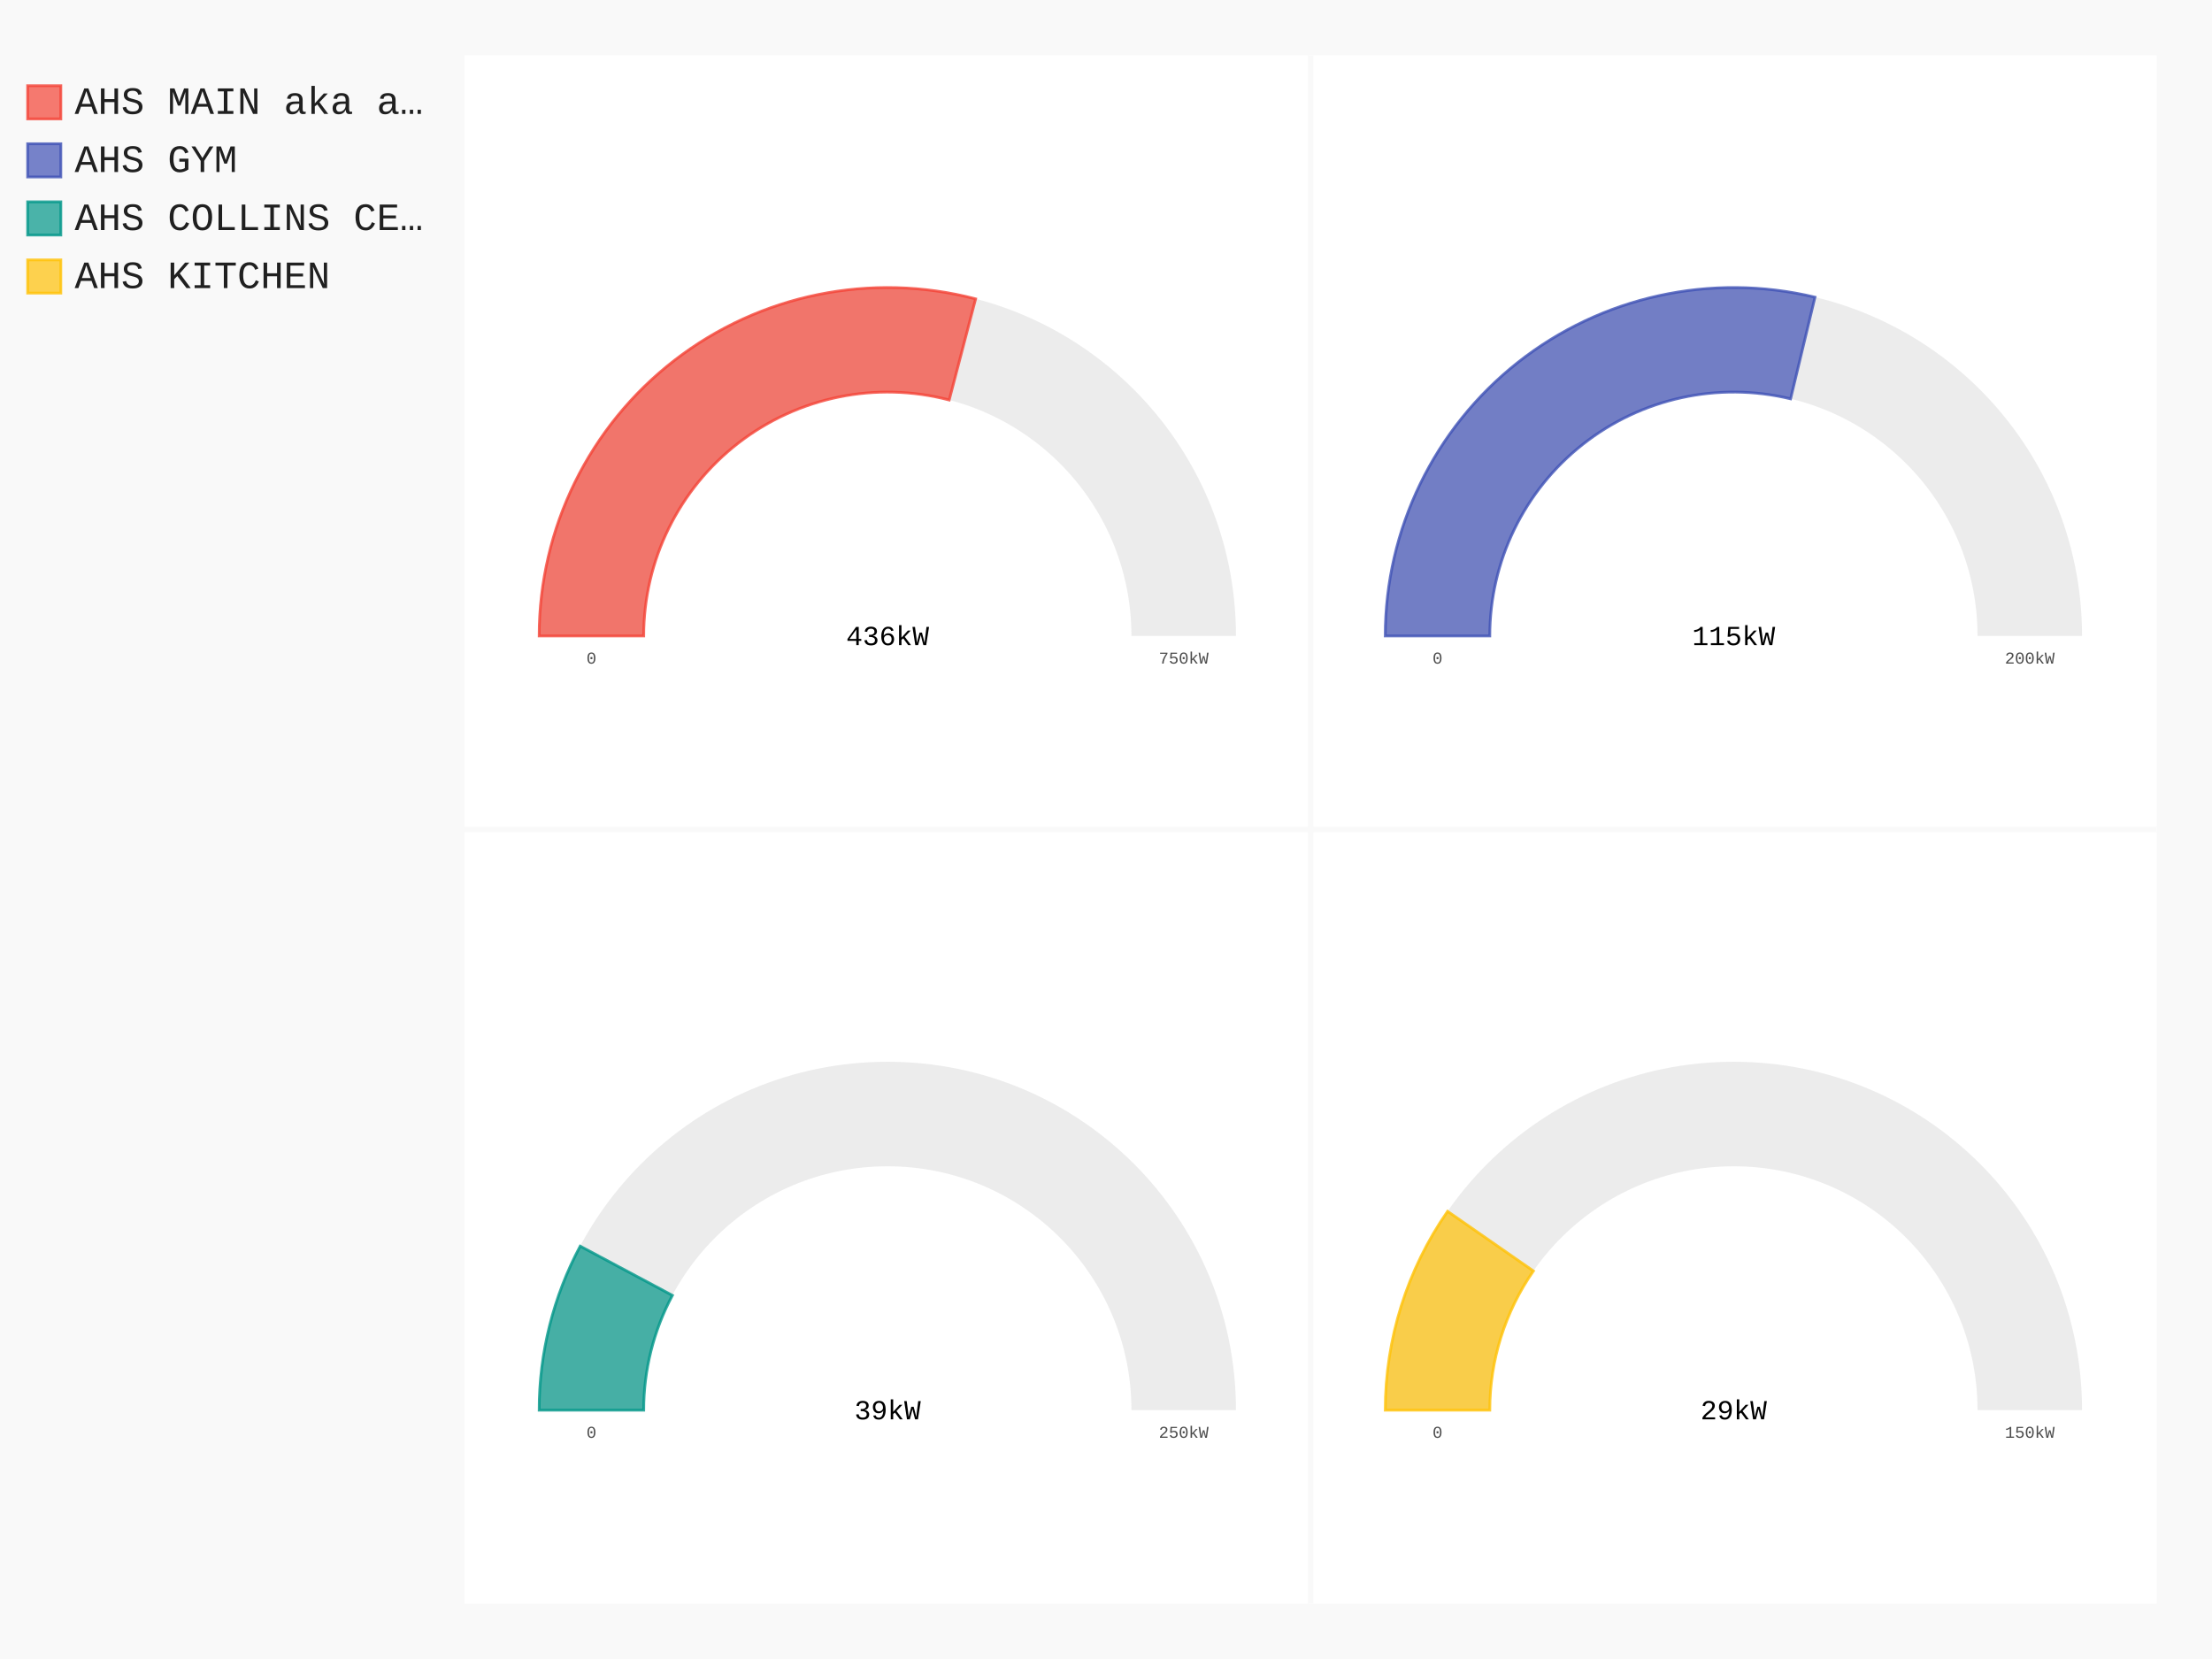
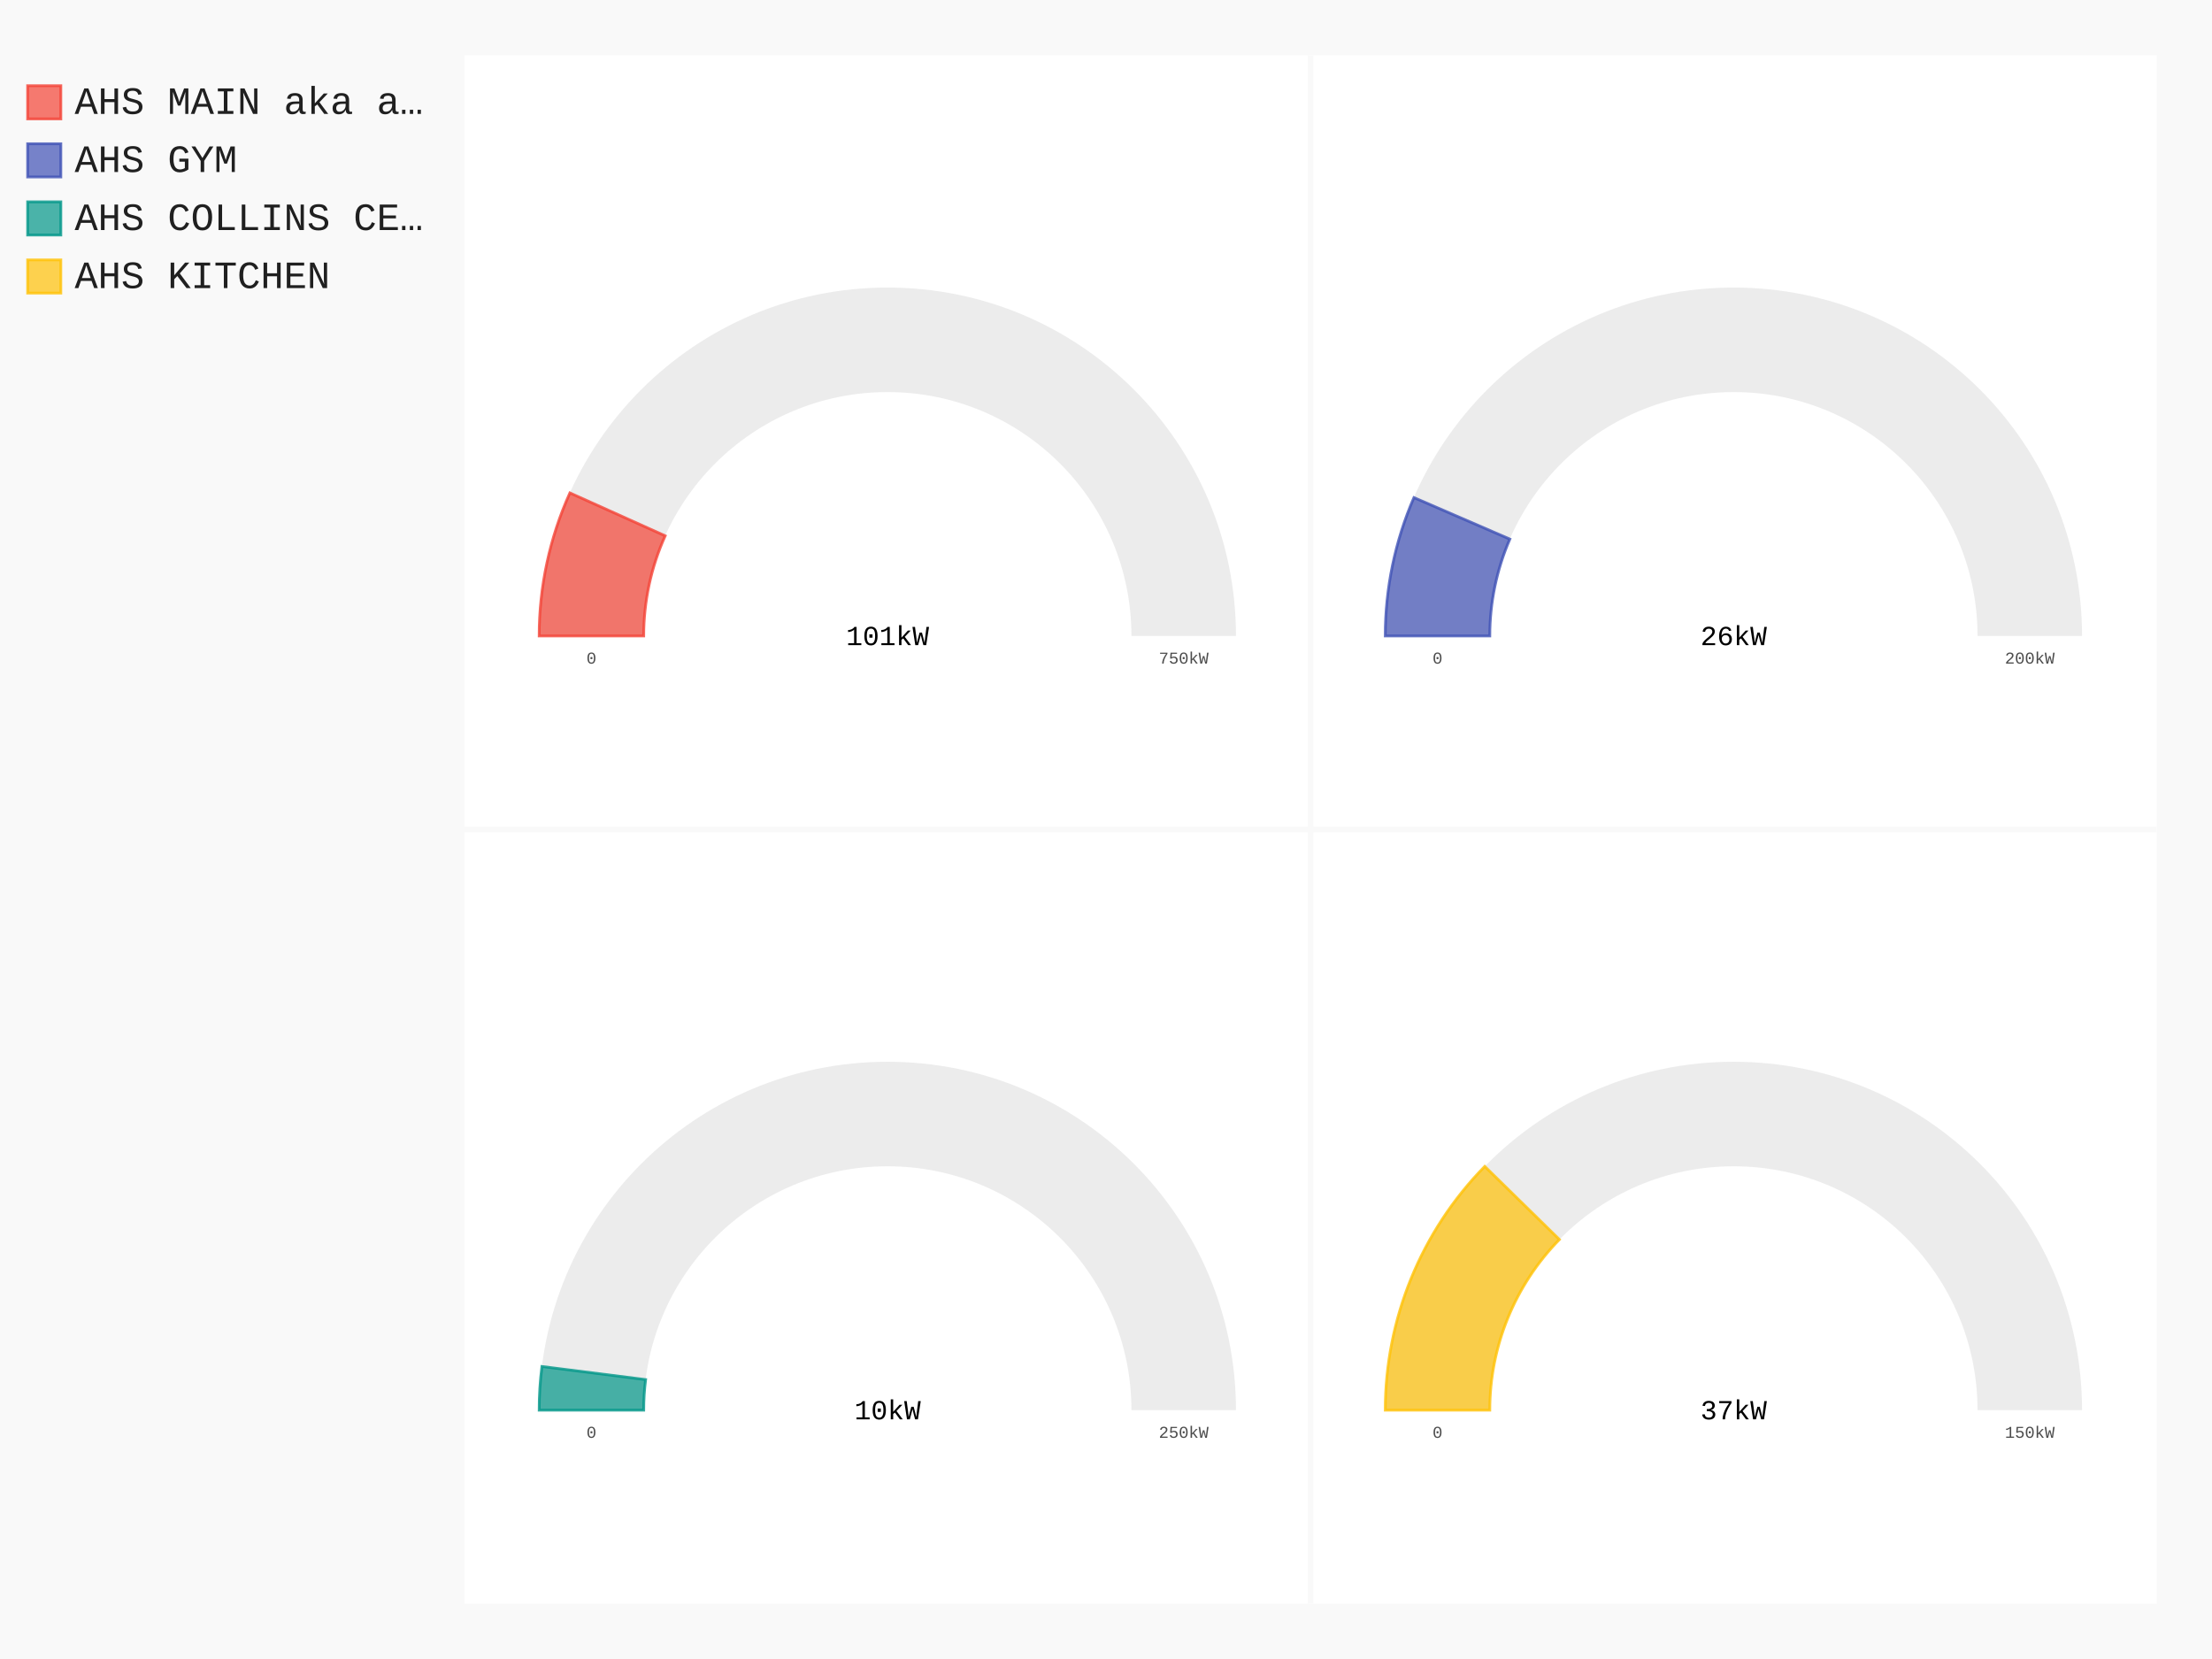
- <svg xmlns="http://www.w3.org/2000/svg" class="pygal-chart" id="chart-2df1be39-13bb-48c2-839f-087df5769459" viewBox="0 0 800 600">
+ <svg xmlns="http://www.w3.org/2000/svg" class="pygal-chart" id="chart-b864e061-6805-4563-83d5-0594b1611eb0" viewBox="0 0 800 600">
  <defs>
-     <style type="text/css">#chart-2df1be39-13bb-48c2-839f-087df5769459{-webkit-user-select:none;-webkit-font-smoothing:antialiased;font-family:Consolas,"Liberation Mono",Menlo,Courier,monospace}#chart-2df1be39-13bb-48c2-839f-087df5769459 .title{font-family:Consolas,"Liberation Mono",Menlo,Courier,monospace;font-size:16px}#chart-2df1be39-13bb-48c2-839f-087df5769459 .legends .legend text{font-family:Consolas,"Liberation Mono",Menlo,Courier,monospace;font-size:14px}#chart-2df1be39-13bb-48c2-839f-087df5769459 .axis text{font-family:Consolas,"Liberation Mono",Menlo,Courier,monospace;font-size:10px}#chart-2df1be39-13bb-48c2-839f-087df5769459 .axis text.major{font-family:Consolas,"Liberation Mono",Menlo,Courier,monospace;font-size:10px}#chart-2df1be39-13bb-48c2-839f-087df5769459 .text-overlay text.value{font-family:Consolas,"Liberation Mono",Menlo,Courier,monospace;font-size:10px}#chart-2df1be39-13bb-48c2-839f-087df5769459 .text-overlay text.label{font-family:Consolas,"Liberation Mono",Menlo,Courier,monospace;font-size:10px}#chart-2df1be39-13bb-48c2-839f-087df5769459 .tooltip{font-family:Consolas,"Liberation Mono",Menlo,Courier,monospace;font-size:14px}#chart-2df1be39-13bb-48c2-839f-087df5769459 text.no_data{font-family:Consolas,"Liberation Mono",Menlo,Courier,monospace;font-size:64px}
- #chart-2df1be39-13bb-48c2-839f-087df5769459{background-color:rgba(249,249,249,1)}#chart-2df1be39-13bb-48c2-839f-087df5769459 path,#chart-2df1be39-13bb-48c2-839f-087df5769459 line,#chart-2df1be39-13bb-48c2-839f-087df5769459 rect,#chart-2df1be39-13bb-48c2-839f-087df5769459 circle{-webkit-transition:150ms;-moz-transition:150ms;transition:150ms}#chart-2df1be39-13bb-48c2-839f-087df5769459 .graph &gt; .background{fill:rgba(249,249,249,1)}#chart-2df1be39-13bb-48c2-839f-087df5769459 .plot &gt; .background{fill:rgba(255,255,255,1)}#chart-2df1be39-13bb-48c2-839f-087df5769459 .graph{fill:rgba(0,0,0,.87)}#chart-2df1be39-13bb-48c2-839f-087df5769459 text.no_data{fill:rgba(0,0,0,1)}#chart-2df1be39-13bb-48c2-839f-087df5769459 .title{fill:rgba(0,0,0,1)}#chart-2df1be39-13bb-48c2-839f-087df5769459 .legends .legend text{fill:rgba(0,0,0,.87)}#chart-2df1be39-13bb-48c2-839f-087df5769459 .legends .legend:hover text{fill:rgba(0,0,0,1)}#chart-2df1be39-13bb-48c2-839f-087df5769459 .axis .line{stroke:rgba(0,0,0,1)}#chart-2df1be39-13bb-48c2-839f-087df5769459 .axis .guide.line{stroke:rgba(0,0,0,.54)}#chart-2df1be39-13bb-48c2-839f-087df5769459 .axis .major.line{stroke:rgba(0,0,0,.87)}#chart-2df1be39-13bb-48c2-839f-087df5769459 .axis text.major{fill:rgba(0,0,0,1)}#chart-2df1be39-13bb-48c2-839f-087df5769459 .axis.y .guides:hover .guide.line,#chart-2df1be39-13bb-48c2-839f-087df5769459 .line-graph .axis.x .guides:hover .guide.line,#chart-2df1be39-13bb-48c2-839f-087df5769459 .stackedline-graph .axis.x .guides:hover .guide.line,#chart-2df1be39-13bb-48c2-839f-087df5769459 .xy-graph .axis.x .guides:hover .guide.line{stroke:rgba(0,0,0,1)}#chart-2df1be39-13bb-48c2-839f-087df5769459 .axis .guides:hover text{fill:rgba(0,0,0,1)}#chart-2df1be39-13bb-48c2-839f-087df5769459 .reactive{fill-opacity:.7;stroke-opacity:.8}#chart-2df1be39-13bb-48c2-839f-087df5769459 .ci{stroke:rgba(0,0,0,.87)}#chart-2df1be39-13bb-48c2-839f-087df5769459 .reactive.active,#chart-2df1be39-13bb-48c2-839f-087df5769459 .active .reactive{fill-opacity:.8;stroke-opacity:.9;stroke-width:4}#chart-2df1be39-13bb-48c2-839f-087df5769459 .ci .reactive.active{stroke-width:1.5}#chart-2df1be39-13bb-48c2-839f-087df5769459 .series text{fill:rgba(0,0,0,1)}#chart-2df1be39-13bb-48c2-839f-087df5769459 .tooltip rect{fill:rgba(255,255,255,1);stroke:rgba(0,0,0,1);-webkit-transition:opacity 150ms;-moz-transition:opacity 150ms;transition:opacity 150ms}#chart-2df1be39-13bb-48c2-839f-087df5769459 .tooltip .label{fill:rgba(0,0,0,.87)}#chart-2df1be39-13bb-48c2-839f-087df5769459 .tooltip .label{fill:rgba(0,0,0,.87)}#chart-2df1be39-13bb-48c2-839f-087df5769459 .tooltip .legend{font-size:.8em;fill:rgba(0,0,0,.54)}#chart-2df1be39-13bb-48c2-839f-087df5769459 .tooltip .x_label{font-size:.6em;fill:rgba(0,0,0,1)}#chart-2df1be39-13bb-48c2-839f-087df5769459 .tooltip .xlink{font-size:.5em;text-decoration:underline}#chart-2df1be39-13bb-48c2-839f-087df5769459 .tooltip .value{font-size:1.5em}#chart-2df1be39-13bb-48c2-839f-087df5769459 .bound{font-size:.5em}#chart-2df1be39-13bb-48c2-839f-087df5769459 .max-value{font-size:.75em;fill:rgba(0,0,0,.54)}#chart-2df1be39-13bb-48c2-839f-087df5769459 .map-element{fill:rgba(255,255,255,1);stroke:rgba(0,0,0,.54) !important}#chart-2df1be39-13bb-48c2-839f-087df5769459 .map-element .reactive{fill-opacity:inherit;stroke-opacity:inherit}#chart-2df1be39-13bb-48c2-839f-087df5769459 .color-0,#chart-2df1be39-13bb-48c2-839f-087df5769459 .color-0 a:visited{stroke:#F44336;fill:#F44336}#chart-2df1be39-13bb-48c2-839f-087df5769459 .color-1,#chart-2df1be39-13bb-48c2-839f-087df5769459 .color-1 a:visited{stroke:#3F51B5;fill:#3F51B5}#chart-2df1be39-13bb-48c2-839f-087df5769459 .color-2,#chart-2df1be39-13bb-48c2-839f-087df5769459 .color-2 a:visited{stroke:#009688;fill:#009688}#chart-2df1be39-13bb-48c2-839f-087df5769459 .color-3,#chart-2df1be39-13bb-48c2-839f-087df5769459 .color-3 a:visited{stroke:#FFC107;fill:#FFC107}#chart-2df1be39-13bb-48c2-839f-087df5769459 .text-overlay .color-0 text{fill:black}#chart-2df1be39-13bb-48c2-839f-087df5769459 .text-overlay .color-1 text{fill:black}#chart-2df1be39-13bb-48c2-839f-087df5769459 .text-overlay .color-2 text{fill:black}#chart-2df1be39-13bb-48c2-839f-087df5769459 .text-overlay .color-3 text{fill:black}
- #chart-2df1be39-13bb-48c2-839f-087df5769459 text.no_data{text-anchor:middle}#chart-2df1be39-13bb-48c2-839f-087df5769459 .guide.line{fill:none}#chart-2df1be39-13bb-48c2-839f-087df5769459 .centered{text-anchor:middle}#chart-2df1be39-13bb-48c2-839f-087df5769459 .title{text-anchor:middle}#chart-2df1be39-13bb-48c2-839f-087df5769459 .legends .legend text{fill-opacity:1}#chart-2df1be39-13bb-48c2-839f-087df5769459 .axis.x text{text-anchor:middle}#chart-2df1be39-13bb-48c2-839f-087df5769459 .axis.x:not(.web) text[transform]{text-anchor:start}#chart-2df1be39-13bb-48c2-839f-087df5769459 .axis.x:not(.web) text[transform].backwards{text-anchor:end}#chart-2df1be39-13bb-48c2-839f-087df5769459 .axis.y text{text-anchor:end}#chart-2df1be39-13bb-48c2-839f-087df5769459 .axis.y text[transform].backwards{text-anchor:start}#chart-2df1be39-13bb-48c2-839f-087df5769459 .axis.y2 text{text-anchor:start}#chart-2df1be39-13bb-48c2-839f-087df5769459 .axis.y2 text[transform].backwards{text-anchor:end}#chart-2df1be39-13bb-48c2-839f-087df5769459 .axis .guide.line{stroke-dasharray:4,4}#chart-2df1be39-13bb-48c2-839f-087df5769459 .axis .major.guide.line{stroke-dasharray:6,6}#chart-2df1be39-13bb-48c2-839f-087df5769459 .horizontal .axis.y .guide.line,#chart-2df1be39-13bb-48c2-839f-087df5769459 .horizontal .axis.y2 .guide.line,#chart-2df1be39-13bb-48c2-839f-087df5769459 .vertical .axis.x .guide.line{opacity:0}#chart-2df1be39-13bb-48c2-839f-087df5769459 .horizontal .axis.always_show .guide.line,#chart-2df1be39-13bb-48c2-839f-087df5769459 .vertical .axis.always_show .guide.line{opacity:1 !important}#chart-2df1be39-13bb-48c2-839f-087df5769459 .axis.y .guides:hover .guide.line,#chart-2df1be39-13bb-48c2-839f-087df5769459 .axis.y2 .guides:hover .guide.line,#chart-2df1be39-13bb-48c2-839f-087df5769459 .axis.x .guides:hover .guide.line{opacity:1}#chart-2df1be39-13bb-48c2-839f-087df5769459 .axis .guides:hover text{opacity:1}#chart-2df1be39-13bb-48c2-839f-087df5769459 .nofill{fill:none}#chart-2df1be39-13bb-48c2-839f-087df5769459 .subtle-fill{fill-opacity:.2}#chart-2df1be39-13bb-48c2-839f-087df5769459 .dot{stroke-width:1px;fill-opacity:1}#chart-2df1be39-13bb-48c2-839f-087df5769459 .dot.active{stroke-width:5px}#chart-2df1be39-13bb-48c2-839f-087df5769459 .dot.negative{fill:transparent}#chart-2df1be39-13bb-48c2-839f-087df5769459 text,#chart-2df1be39-13bb-48c2-839f-087df5769459 tspan{stroke:none !important}#chart-2df1be39-13bb-48c2-839f-087df5769459 .series text.active{opacity:1}#chart-2df1be39-13bb-48c2-839f-087df5769459 .tooltip rect{fill-opacity:.95;stroke-width:.5}#chart-2df1be39-13bb-48c2-839f-087df5769459 .tooltip text{fill-opacity:1}#chart-2df1be39-13bb-48c2-839f-087df5769459 .showable{visibility:hidden}#chart-2df1be39-13bb-48c2-839f-087df5769459 .showable.shown{visibility:visible}#chart-2df1be39-13bb-48c2-839f-087df5769459 .gauge-background{fill:rgba(229,229,229,1);stroke:none}#chart-2df1be39-13bb-48c2-839f-087df5769459 .bg-lines{stroke:rgba(249,249,249,1);stroke-width:2px}</style>
+     <style type="text/css">#chart-b864e061-6805-4563-83d5-0594b1611eb0{-webkit-user-select:none;-webkit-font-smoothing:antialiased;font-family:Consolas,"Liberation Mono",Menlo,Courier,monospace}#chart-b864e061-6805-4563-83d5-0594b1611eb0 .title{font-family:Consolas,"Liberation Mono",Menlo,Courier,monospace;font-size:16px}#chart-b864e061-6805-4563-83d5-0594b1611eb0 .legends .legend text{font-family:Consolas,"Liberation Mono",Menlo,Courier,monospace;font-size:14px}#chart-b864e061-6805-4563-83d5-0594b1611eb0 .axis text{font-family:Consolas,"Liberation Mono",Menlo,Courier,monospace;font-size:10px}#chart-b864e061-6805-4563-83d5-0594b1611eb0 .axis text.major{font-family:Consolas,"Liberation Mono",Menlo,Courier,monospace;font-size:10px}#chart-b864e061-6805-4563-83d5-0594b1611eb0 .text-overlay text.value{font-family:Consolas,"Liberation Mono",Menlo,Courier,monospace;font-size:10px}#chart-b864e061-6805-4563-83d5-0594b1611eb0 .text-overlay text.label{font-family:Consolas,"Liberation Mono",Menlo,Courier,monospace;font-size:10px}#chart-b864e061-6805-4563-83d5-0594b1611eb0 .tooltip{font-family:Consolas,"Liberation Mono",Menlo,Courier,monospace;font-size:14px}#chart-b864e061-6805-4563-83d5-0594b1611eb0 text.no_data{font-family:Consolas,"Liberation Mono",Menlo,Courier,monospace;font-size:64px}
+ #chart-b864e061-6805-4563-83d5-0594b1611eb0{background-color:rgba(249,249,249,1)}#chart-b864e061-6805-4563-83d5-0594b1611eb0 path,#chart-b864e061-6805-4563-83d5-0594b1611eb0 line,#chart-b864e061-6805-4563-83d5-0594b1611eb0 rect,#chart-b864e061-6805-4563-83d5-0594b1611eb0 circle{-webkit-transition:150ms;-moz-transition:150ms;transition:150ms}#chart-b864e061-6805-4563-83d5-0594b1611eb0 .graph &gt; .background{fill:rgba(249,249,249,1)}#chart-b864e061-6805-4563-83d5-0594b1611eb0 .plot &gt; .background{fill:rgba(255,255,255,1)}#chart-b864e061-6805-4563-83d5-0594b1611eb0 .graph{fill:rgba(0,0,0,.87)}#chart-b864e061-6805-4563-83d5-0594b1611eb0 text.no_data{fill:rgba(0,0,0,1)}#chart-b864e061-6805-4563-83d5-0594b1611eb0 .title{fill:rgba(0,0,0,1)}#chart-b864e061-6805-4563-83d5-0594b1611eb0 .legends .legend text{fill:rgba(0,0,0,.87)}#chart-b864e061-6805-4563-83d5-0594b1611eb0 .legends .legend:hover text{fill:rgba(0,0,0,1)}#chart-b864e061-6805-4563-83d5-0594b1611eb0 .axis .line{stroke:rgba(0,0,0,1)}#chart-b864e061-6805-4563-83d5-0594b1611eb0 .axis .guide.line{stroke:rgba(0,0,0,.54)}#chart-b864e061-6805-4563-83d5-0594b1611eb0 .axis .major.line{stroke:rgba(0,0,0,.87)}#chart-b864e061-6805-4563-83d5-0594b1611eb0 .axis text.major{fill:rgba(0,0,0,1)}#chart-b864e061-6805-4563-83d5-0594b1611eb0 .axis.y .guides:hover .guide.line,#chart-b864e061-6805-4563-83d5-0594b1611eb0 .line-graph .axis.x .guides:hover .guide.line,#chart-b864e061-6805-4563-83d5-0594b1611eb0 .stackedline-graph .axis.x .guides:hover .guide.line,#chart-b864e061-6805-4563-83d5-0594b1611eb0 .xy-graph .axis.x .guides:hover .guide.line{stroke:rgba(0,0,0,1)}#chart-b864e061-6805-4563-83d5-0594b1611eb0 .axis .guides:hover text{fill:rgba(0,0,0,1)}#chart-b864e061-6805-4563-83d5-0594b1611eb0 .reactive{fill-opacity:.7;stroke-opacity:.8}#chart-b864e061-6805-4563-83d5-0594b1611eb0 .ci{stroke:rgba(0,0,0,.87)}#chart-b864e061-6805-4563-83d5-0594b1611eb0 .reactive.active,#chart-b864e061-6805-4563-83d5-0594b1611eb0 .active .reactive{fill-opacity:.8;stroke-opacity:.9;stroke-width:4}#chart-b864e061-6805-4563-83d5-0594b1611eb0 .ci .reactive.active{stroke-width:1.5}#chart-b864e061-6805-4563-83d5-0594b1611eb0 .series text{fill:rgba(0,0,0,1)}#chart-b864e061-6805-4563-83d5-0594b1611eb0 .tooltip rect{fill:rgba(255,255,255,1);stroke:rgba(0,0,0,1);-webkit-transition:opacity 150ms;-moz-transition:opacity 150ms;transition:opacity 150ms}#chart-b864e061-6805-4563-83d5-0594b1611eb0 .tooltip .label{fill:rgba(0,0,0,.87)}#chart-b864e061-6805-4563-83d5-0594b1611eb0 .tooltip .label{fill:rgba(0,0,0,.87)}#chart-b864e061-6805-4563-83d5-0594b1611eb0 .tooltip .legend{font-size:.8em;fill:rgba(0,0,0,.54)}#chart-b864e061-6805-4563-83d5-0594b1611eb0 .tooltip .x_label{font-size:.6em;fill:rgba(0,0,0,1)}#chart-b864e061-6805-4563-83d5-0594b1611eb0 .tooltip .xlink{font-size:.5em;text-decoration:underline}#chart-b864e061-6805-4563-83d5-0594b1611eb0 .tooltip .value{font-size:1.5em}#chart-b864e061-6805-4563-83d5-0594b1611eb0 .bound{font-size:.5em}#chart-b864e061-6805-4563-83d5-0594b1611eb0 .max-value{font-size:.75em;fill:rgba(0,0,0,.54)}#chart-b864e061-6805-4563-83d5-0594b1611eb0 .map-element{fill:rgba(255,255,255,1);stroke:rgba(0,0,0,.54) !important}#chart-b864e061-6805-4563-83d5-0594b1611eb0 .map-element .reactive{fill-opacity:inherit;stroke-opacity:inherit}#chart-b864e061-6805-4563-83d5-0594b1611eb0 .color-0,#chart-b864e061-6805-4563-83d5-0594b1611eb0 .color-0 a:visited{stroke:#F44336;fill:#F44336}#chart-b864e061-6805-4563-83d5-0594b1611eb0 .color-1,#chart-b864e061-6805-4563-83d5-0594b1611eb0 .color-1 a:visited{stroke:#3F51B5;fill:#3F51B5}#chart-b864e061-6805-4563-83d5-0594b1611eb0 .color-2,#chart-b864e061-6805-4563-83d5-0594b1611eb0 .color-2 a:visited{stroke:#009688;fill:#009688}#chart-b864e061-6805-4563-83d5-0594b1611eb0 .color-3,#chart-b864e061-6805-4563-83d5-0594b1611eb0 .color-3 a:visited{stroke:#FFC107;fill:#FFC107}#chart-b864e061-6805-4563-83d5-0594b1611eb0 .text-overlay .color-0 text{fill:black}#chart-b864e061-6805-4563-83d5-0594b1611eb0 .text-overlay .color-1 text{fill:black}#chart-b864e061-6805-4563-83d5-0594b1611eb0 .text-overlay .color-2 text{fill:black}#chart-b864e061-6805-4563-83d5-0594b1611eb0 .text-overlay .color-3 text{fill:black}
+ #chart-b864e061-6805-4563-83d5-0594b1611eb0 text.no_data{text-anchor:middle}#chart-b864e061-6805-4563-83d5-0594b1611eb0 .guide.line{fill:none}#chart-b864e061-6805-4563-83d5-0594b1611eb0 .centered{text-anchor:middle}#chart-b864e061-6805-4563-83d5-0594b1611eb0 .title{text-anchor:middle}#chart-b864e061-6805-4563-83d5-0594b1611eb0 .legends .legend text{fill-opacity:1}#chart-b864e061-6805-4563-83d5-0594b1611eb0 .axis.x text{text-anchor:middle}#chart-b864e061-6805-4563-83d5-0594b1611eb0 .axis.x:not(.web) text[transform]{text-anchor:start}#chart-b864e061-6805-4563-83d5-0594b1611eb0 .axis.x:not(.web) text[transform].backwards{text-anchor:end}#chart-b864e061-6805-4563-83d5-0594b1611eb0 .axis.y text{text-anchor:end}#chart-b864e061-6805-4563-83d5-0594b1611eb0 .axis.y text[transform].backwards{text-anchor:start}#chart-b864e061-6805-4563-83d5-0594b1611eb0 .axis.y2 text{text-anchor:start}#chart-b864e061-6805-4563-83d5-0594b1611eb0 .axis.y2 text[transform].backwards{text-anchor:end}#chart-b864e061-6805-4563-83d5-0594b1611eb0 .axis .guide.line{stroke-dasharray:4,4}#chart-b864e061-6805-4563-83d5-0594b1611eb0 .axis .major.guide.line{stroke-dasharray:6,6}#chart-b864e061-6805-4563-83d5-0594b1611eb0 .horizontal .axis.y .guide.line,#chart-b864e061-6805-4563-83d5-0594b1611eb0 .horizontal .axis.y2 .guide.line,#chart-b864e061-6805-4563-83d5-0594b1611eb0 .vertical .axis.x .guide.line{opacity:0}#chart-b864e061-6805-4563-83d5-0594b1611eb0 .horizontal .axis.always_show .guide.line,#chart-b864e061-6805-4563-83d5-0594b1611eb0 .vertical .axis.always_show .guide.line{opacity:1 !important}#chart-b864e061-6805-4563-83d5-0594b1611eb0 .axis.y .guides:hover .guide.line,#chart-b864e061-6805-4563-83d5-0594b1611eb0 .axis.y2 .guides:hover .guide.line,#chart-b864e061-6805-4563-83d5-0594b1611eb0 .axis.x .guides:hover .guide.line{opacity:1}#chart-b864e061-6805-4563-83d5-0594b1611eb0 .axis .guides:hover text{opacity:1}#chart-b864e061-6805-4563-83d5-0594b1611eb0 .nofill{fill:none}#chart-b864e061-6805-4563-83d5-0594b1611eb0 .subtle-fill{fill-opacity:.2}#chart-b864e061-6805-4563-83d5-0594b1611eb0 .dot{stroke-width:1px;fill-opacity:1}#chart-b864e061-6805-4563-83d5-0594b1611eb0 .dot.active{stroke-width:5px}#chart-b864e061-6805-4563-83d5-0594b1611eb0 .dot.negative{fill:transparent}#chart-b864e061-6805-4563-83d5-0594b1611eb0 text,#chart-b864e061-6805-4563-83d5-0594b1611eb0 tspan{stroke:none !important}#chart-b864e061-6805-4563-83d5-0594b1611eb0 .series text.active{opacity:1}#chart-b864e061-6805-4563-83d5-0594b1611eb0 .tooltip rect{fill-opacity:.95;stroke-width:.5}#chart-b864e061-6805-4563-83d5-0594b1611eb0 .tooltip text{fill-opacity:1}#chart-b864e061-6805-4563-83d5-0594b1611eb0 .showable{visibility:hidden}#chart-b864e061-6805-4563-83d5-0594b1611eb0 .showable.shown{visibility:visible}#chart-b864e061-6805-4563-83d5-0594b1611eb0 .gauge-background{fill:rgba(229,229,229,1);stroke:none}#chart-b864e061-6805-4563-83d5-0594b1611eb0 .bg-lines{stroke:rgba(249,249,249,1);stroke-width:2px}</style>
  </defs>
  <g class="graph solidgauge-graph vertical">
    <rect class="background" height="600" width="800" x="0" y="0" />
    <g class="plot" transform="translate(168, 20)">
      <rect class="background" height="560" width="612.0" x="0" y="0" />
      <path class="bg-lines" d="M306.0 0 L306.0 560" />
      <path class="bg-lines" d="M0 280.0 L612.0 280.0" />
      <g class="series serie-0 color-0">
        <path class="gauge-background reactive" d="M27 210 A126 126 0 1 1 279 210 L241.2 210 A88.2 88.2 0 1 0 64.8 210 z" />
        <text class="y-0 bound reactive" text-anchor="middle" x="45.9" y="220">0</text>
        <text class="y-1 bound reactive" text-anchor="middle" x="260.1" y="220.0">750kW</text>
        <g class="gauge">
-           <path class="slice reactive tooltip-trigger" d="M27 210 A126 126 0 0 1 184.846 88.091 L175.292 124.664 A88.2 88.2 0 0 0 64.8 210 z" />
+           <path class="slice reactive tooltip-trigger" d="M27 210 A126 126 0 0 1 38.109 158.269 L72.576 173.789 A88.2 88.2 0 0 0 64.8 210 z" />
        </g>
      </g>
      <g class="series serie-1 color-1">
        <path class="gauge-background reactive" d="M333 210 A126 126 0 1 1 585 210 L547.2 210 A88.2 88.2 0 1 0 370.8 210 z" />
        <text class="y-0 bound reactive" text-anchor="middle" x="351.9" y="220">0</text>
        <text class="y-1 bound reactive" text-anchor="middle" x="566.1" y="220.0">200kW</text>
        <g class="gauge">
-           <path class="slice reactive tooltip-trigger" d="M333 210 A126 126 0 0 1 488.414 87.481 L479.59 124.237 A88.2 88.2 0 0 0 370.8 210 z" />
+           <path class="slice reactive tooltip-trigger" d="M333 210 A126 126 0 0 1 343.363 159.959 L378.054 174.972 A88.2 88.2 0 0 0 370.8 210 z" />
        </g>
      </g>
      <g class="series serie-2 color-2">
        <path class="gauge-background reactive" d="M27 490 A126 126 0 1 1 279 490 L241.2 490 A88.2 88.2 0 1 0 64.8 490 z" />
        <text class="y-0 bound reactive" text-anchor="middle" x="45.9" y="500.0">0</text>
        <text class="y-1 bound reactive" text-anchor="middle" x="260.1" y="500.0">250kW</text>
        <g class="gauge">
-           <path class="slice reactive tooltip-trigger" d="M27 490 A126 126 0 0 1 41.831 430.691 L75.182 448.484 A88.2 88.2 0 0 0 64.8 490 z" />
+           <path class="slice reactive tooltip-trigger" d="M27 490 A126 126 0 0 1 27.994 474.208 L65.495 478.946 A88.2 88.2 0 0 0 64.8 490 z" />
        </g>
      </g>
      <g class="series serie-3 color-3">
        <path class="gauge-background reactive" d="M333 490 A126 126 0 1 1 585 490 L547.2 490 A88.2 88.2 0 1 0 370.8 490 z" />
        <text class="y-0 bound reactive" text-anchor="middle" x="351.9" y="500.0">0</text>
        <text class="y-1 bound reactive" text-anchor="middle" x="566.1" y="500.0">150kW</text>
        <g class="gauge">
-           <path class="slice reactive tooltip-trigger" d="M333 490 A126 126 0 0 1 355.535 418.09 L386.575 439.663 A88.2 88.2 0 0 0 370.8 490 z" />
+           <path class="slice reactive tooltip-trigger" d="M333 490 A126 126 0 0 1 368.976 401.842 L395.984 428.29 A88.2 88.2 0 0 0 370.8 490 z" />
        </g>
      </g>
    </g>
    <g class="titles" />
    <g class="plot overlay" transform="translate(168, 20)">
      <g class="series serie-0 color-0" />
      <g class="series serie-1 color-1" />
      <g class="series serie-2 color-2" />
      <g class="series serie-3 color-3" />
    </g>
    <g class="plot text-overlay" transform="translate(168, 20)">
      <g class="series serie-0 color-0">
-         <text class="value gauge-sum" text-anchor="middle" x="153.0" y="213.333">436kW</text>
+         <text class="value gauge-sum" text-anchor="middle" x="153.0" y="213.333">101kW</text>
      </g>
      <g class="series serie-1 color-1">
-         <text class="value gauge-sum" text-anchor="middle" x="459.0" y="213.333">115kW</text>
+         <text class="value gauge-sum" text-anchor="middle" x="459.0" y="213.333">26kW</text>
      </g>
      <g class="series serie-2 color-2">
-         <text class="value gauge-sum" text-anchor="middle" x="153.0" y="493.333">39kW</text>
+         <text class="value gauge-sum" text-anchor="middle" x="153.0" y="493.333">10kW</text>
      </g>
      <g class="series serie-3 color-3">
-         <text class="value gauge-sum" text-anchor="middle" x="459.0" y="493.333">29kW</text>
+         <text class="value gauge-sum" text-anchor="middle" x="459.0" y="493.333">37kW</text>
      </g>
    </g>
    <g class="plot tooltip-overlay" transform="translate(168, 20)">
      <g class="tooltip" style="opacity: 0" transform="translate(0 0)">
        <rect class="tooltip-box" height="0" rx="0" ry="0" width="0" />
        <g class="text" />
      </g>
    </g>
    <g class="legends" transform="translate(10, 30)">
      <g class="legend reactive activate-serie" id="activate-serie-0">
        <rect class="color-0 reactive" height="12" width="12" x="0.0" y="1.0" />
        <text x="17.0" y="11.2">AHS MAIN aka a…</text>
      </g>
      <g class="legend reactive activate-serie" id="activate-serie-1">
        <rect class="color-1 reactive" height="12" width="12" x="0.0" y="22.0" />
        <text x="17.0" y="32.2">AHS GYM</text>
      </g>
      <g class="legend reactive activate-serie" id="activate-serie-2">
        <rect class="color-2 reactive" height="12" width="12" x="0.0" y="43.0" />
        <text x="17.0" y="53.2">AHS COLLINS CE…</text>
      </g>
      <g class="legend reactive activate-serie" id="activate-serie-3">
        <rect class="color-3 reactive" height="12" width="12" x="0.0" y="64.0" />
        <text x="17.0" y="74.2">AHS KITCHEN</text>
      </g>
    </g>
    <g class="legends" transform="translate(790, 30)" />
  </g>
</svg>
